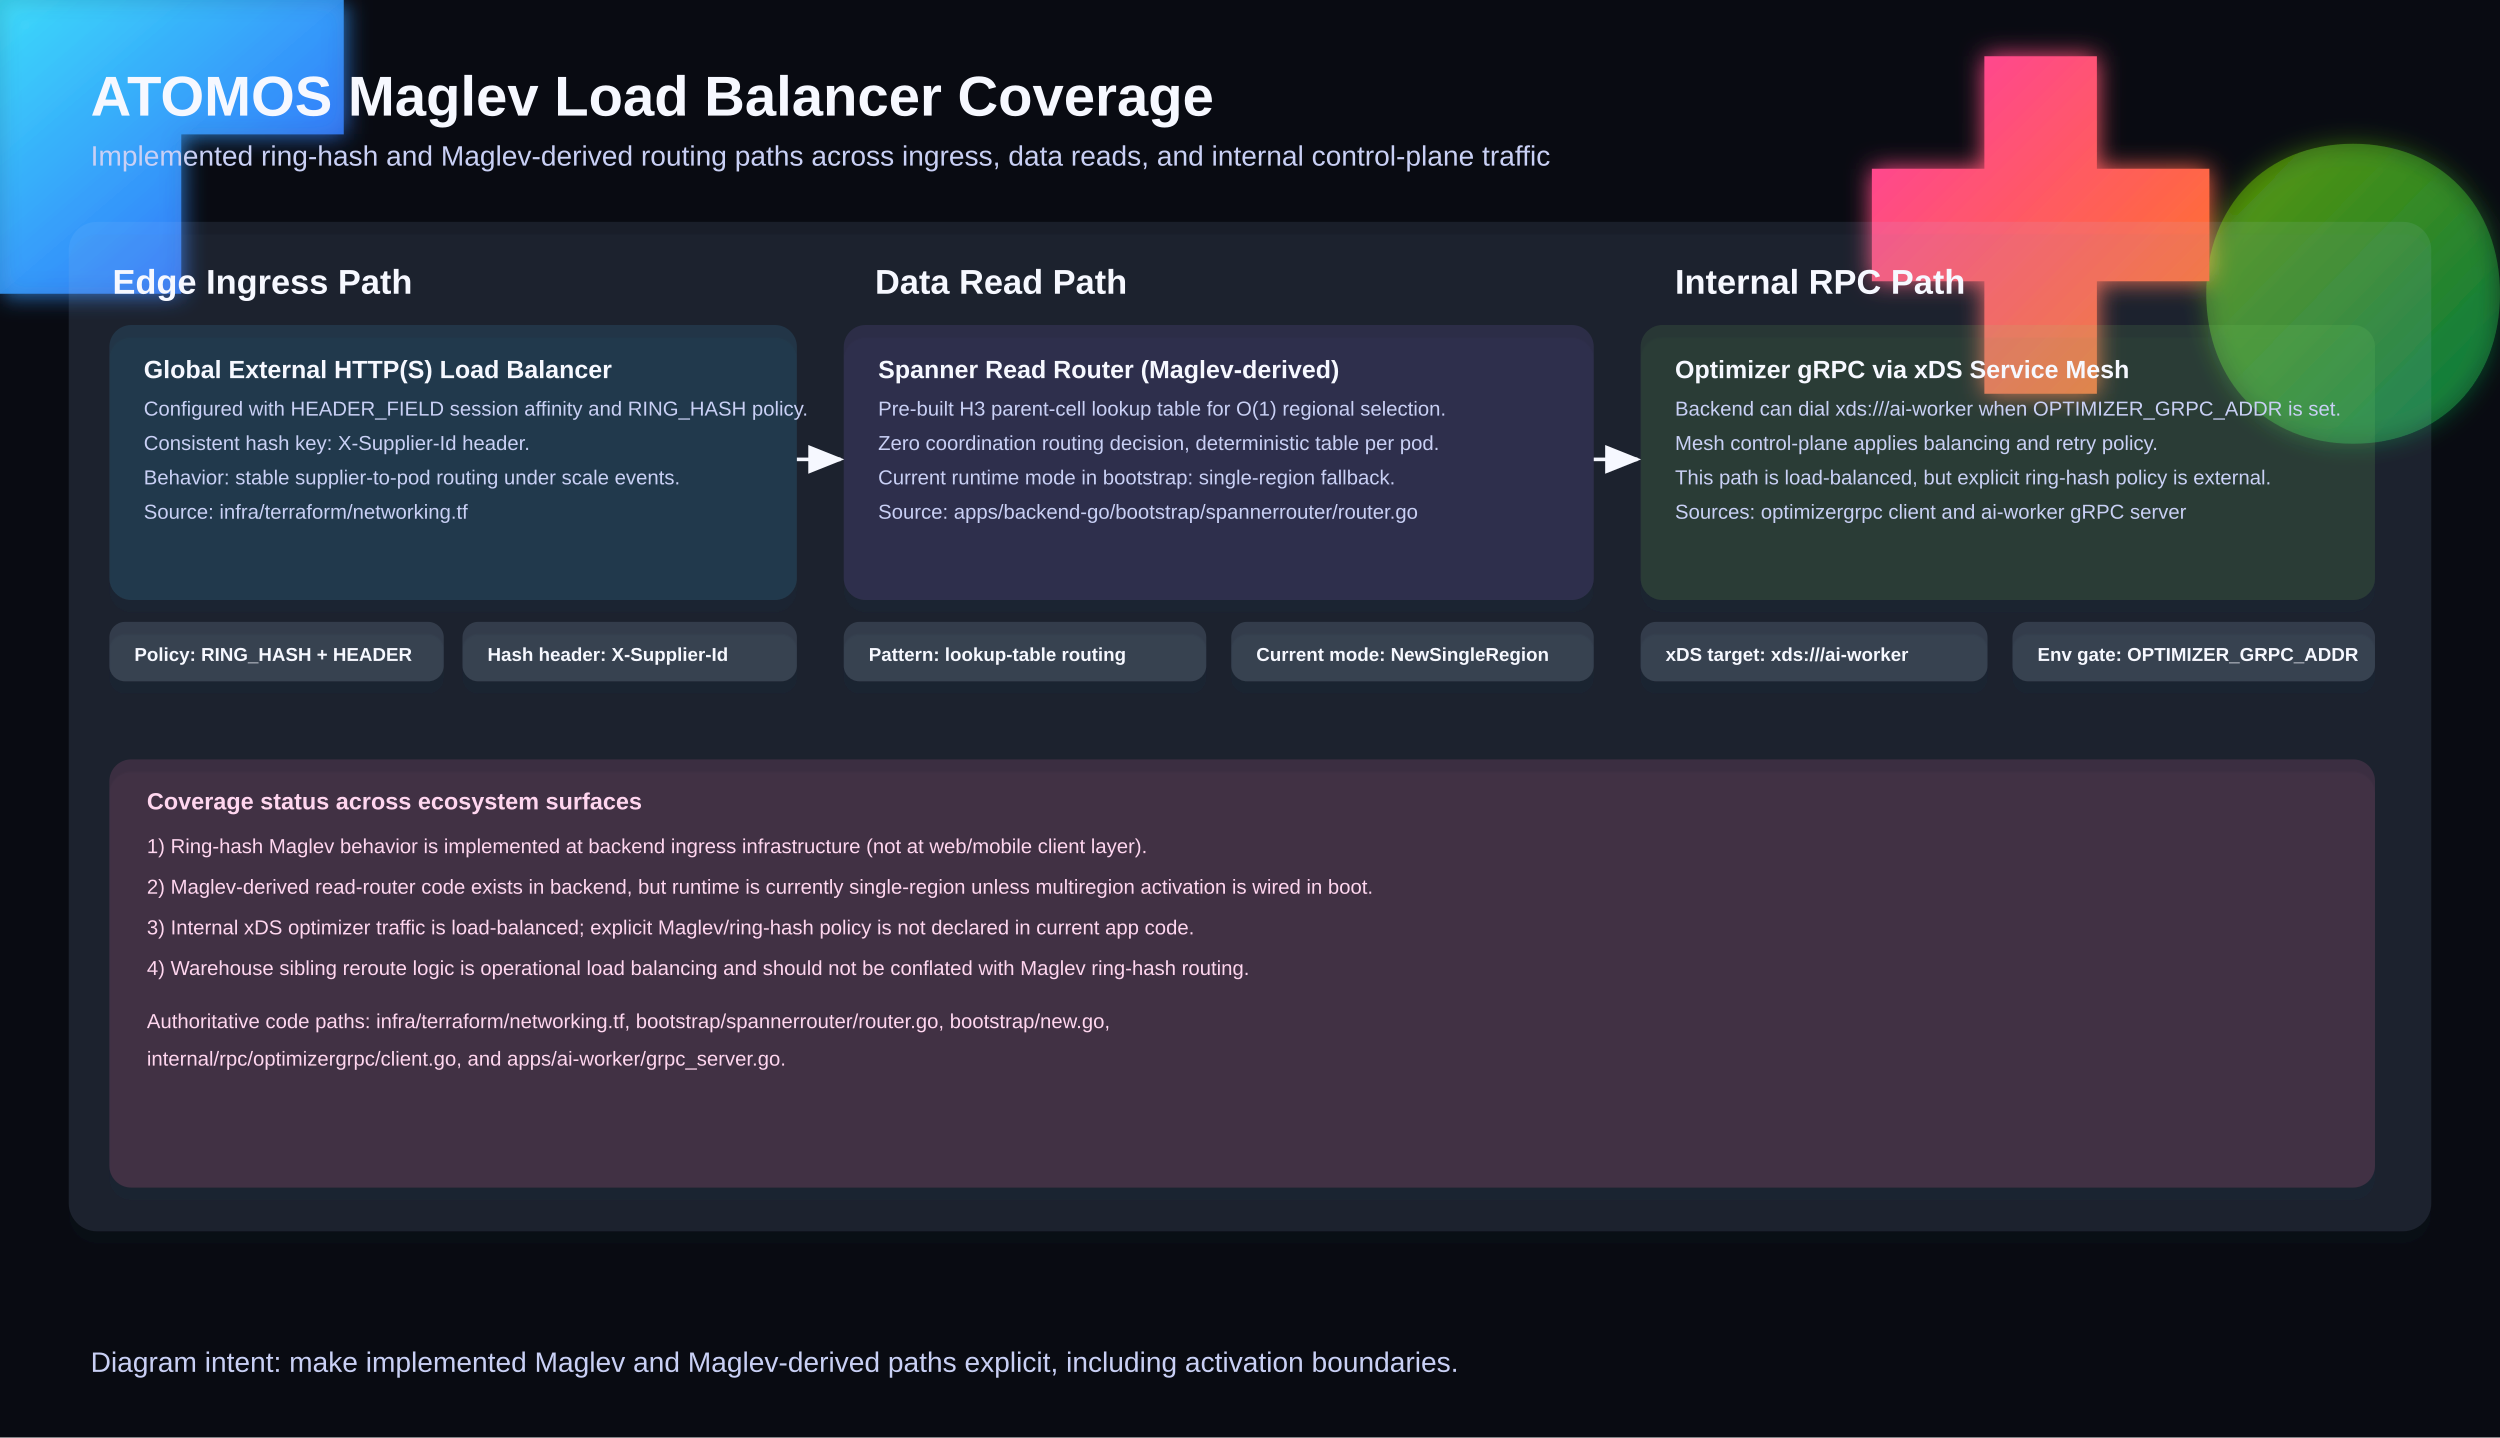
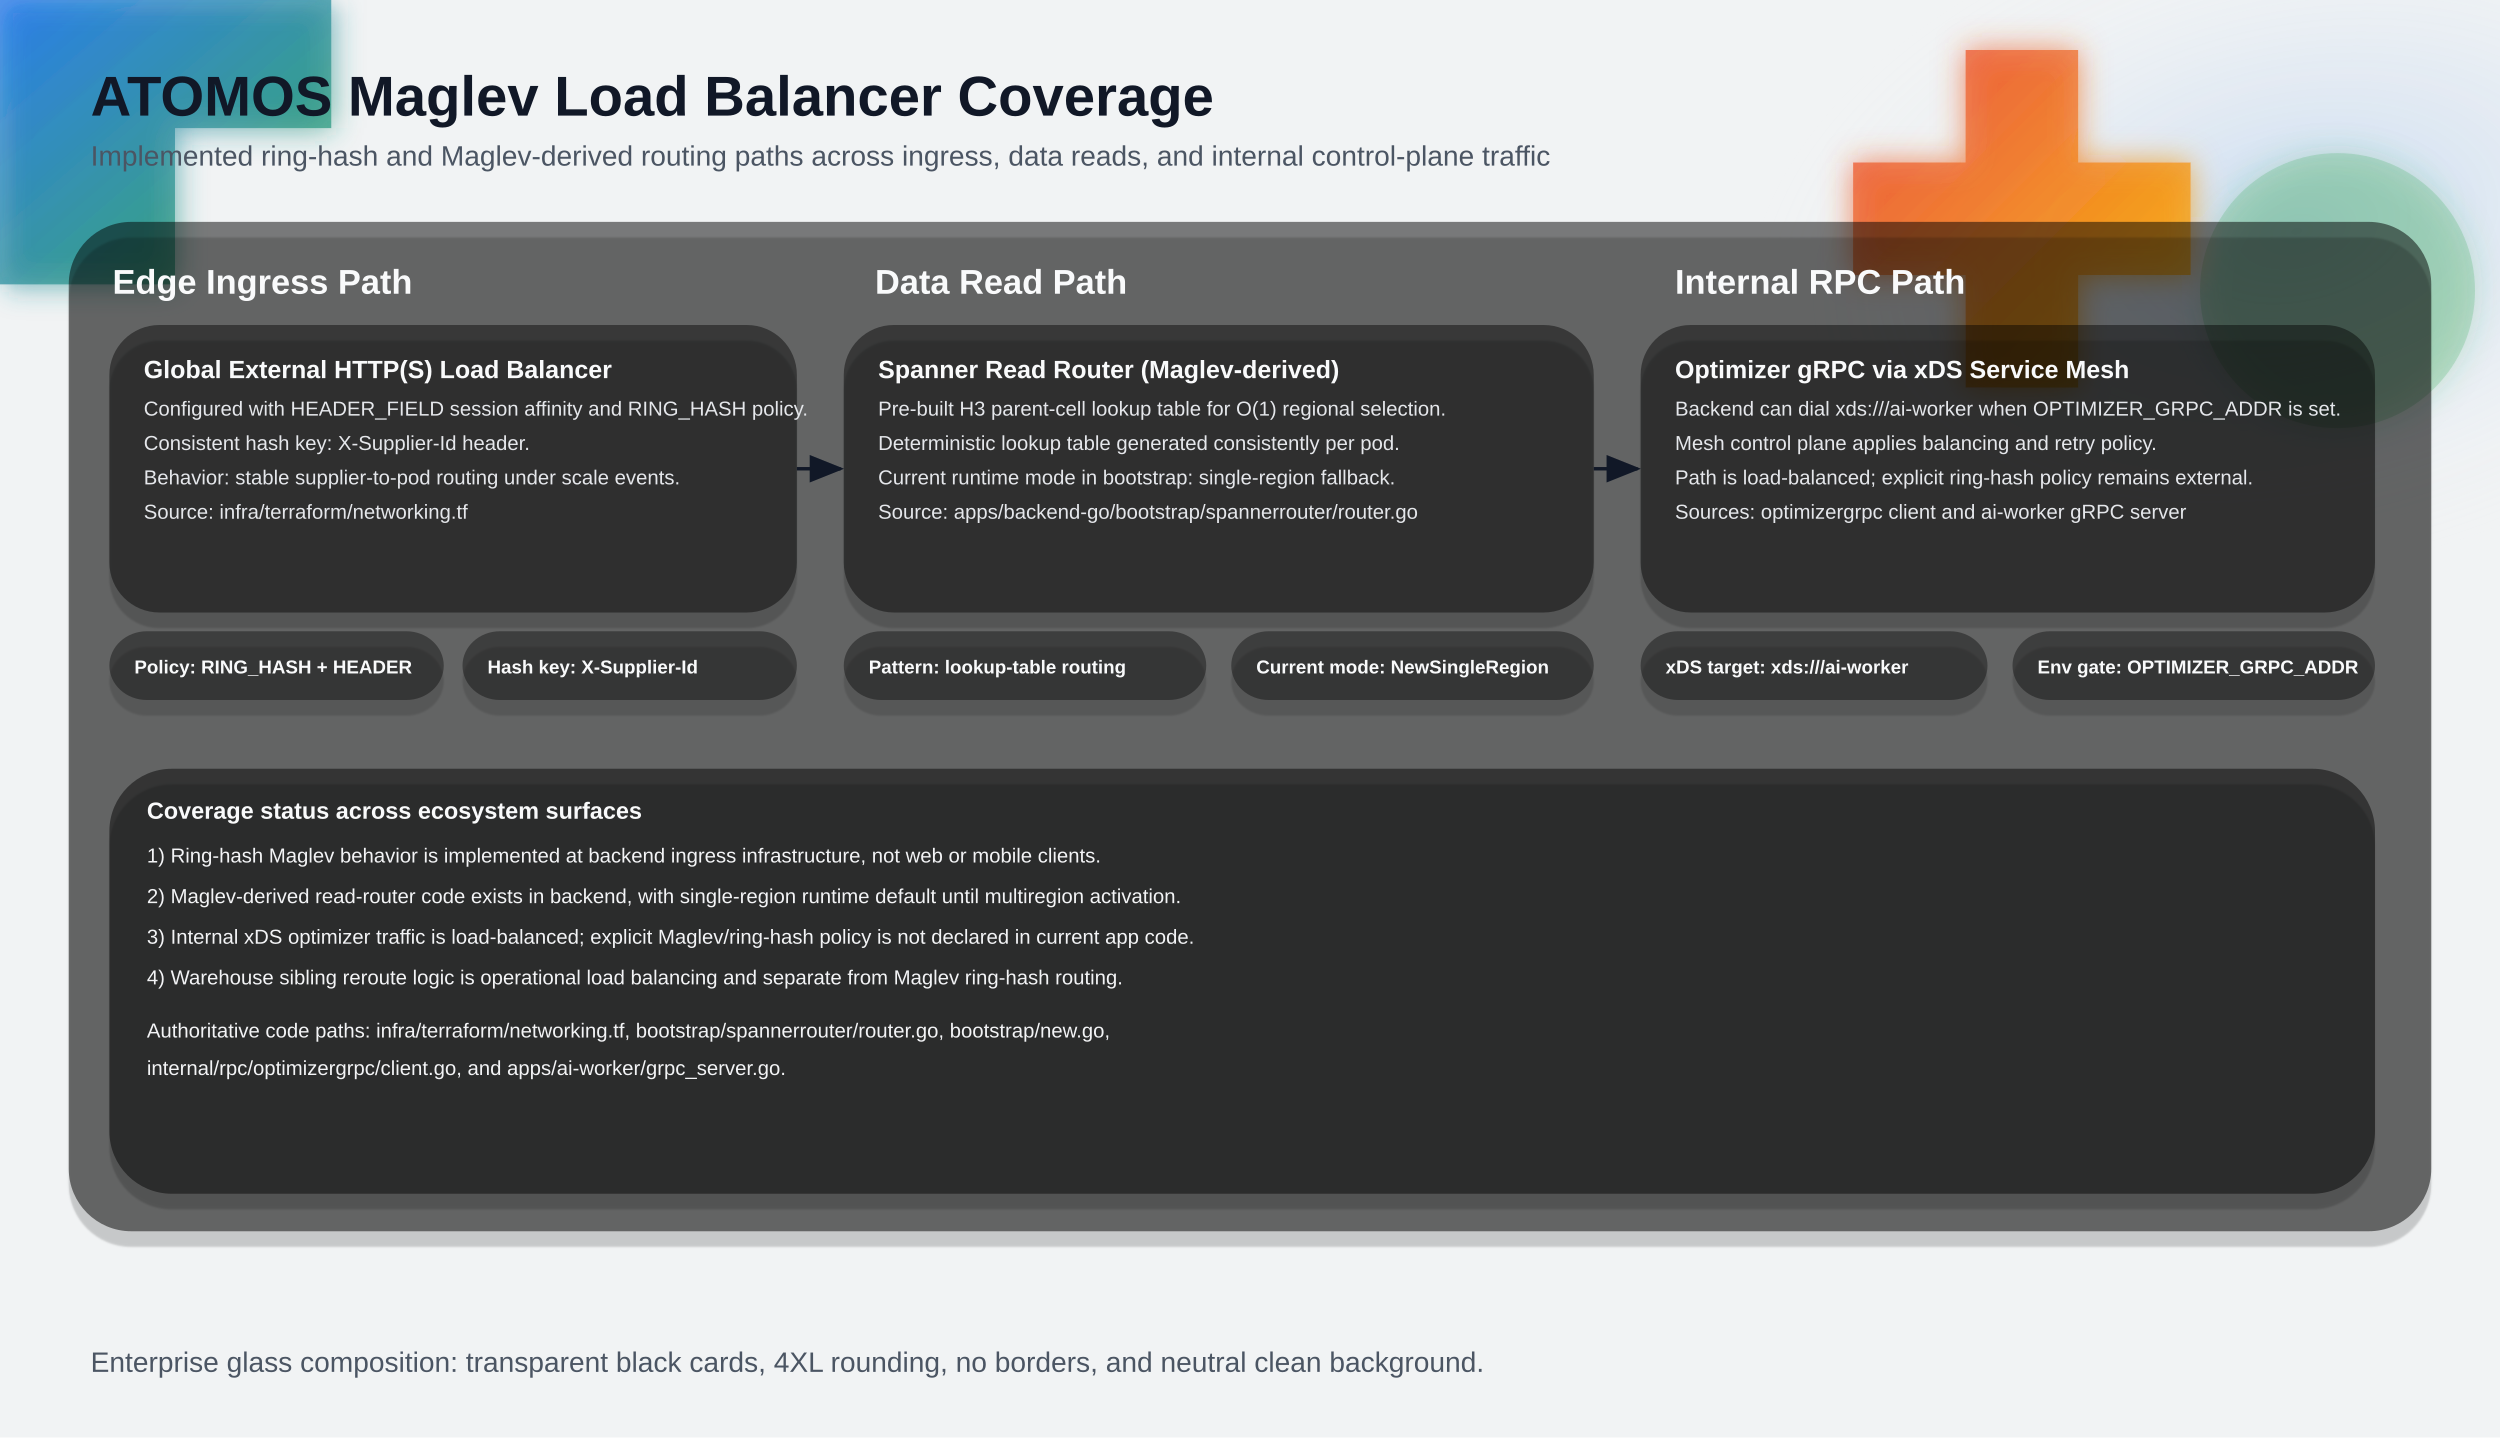
- <svg xmlns="http://www.w3.org/2000/svg" width="1600" height="920" viewBox="0 0 1600 920" role="img" aria-label="Maglev load balancer coverage in omni keynote style">
+ <svg xmlns="http://www.w3.org/2000/svg" width="2200" height="1265" viewBox="0 0 1600 920" role="img" aria-label="Maglev load balancer coverage clean glass style">
  <defs>
-     <linearGradient id="mPink" x1="0" y1="0" x2="1" y2="1">
-       <stop offset="0%" stop-color="#ff3ea5" />
-       <stop offset="100%" stop-color="#ff7a18" />
+     <linearGradient id="accentBlue" x1="0" y1="0" x2="1" y2="1">
+       <stop offset="0%" stop-color="#1a73e8" />
+       <stop offset="100%" stop-color="#34a853" />
    </linearGradient>
-     <linearGradient id="mBlue" x1="0" y1="0" x2="1" y2="1">
-       <stop offset="0%" stop-color="#40e0ff" />
-       <stop offset="100%" stop-color="#2f5bff" />
+     <linearGradient id="accentWarm" x1="0" y1="0" x2="1" y2="1">
+       <stop offset="0%" stop-color="#ea4335" />
+       <stop offset="100%" stop-color="#fbbc05" />
    </linearGradient>
-     <linearGradient id="mGreen" x1="0" y1="0" x2="1" y2="1">
-       <stop offset="0%" stop-color="#9cff00" />
-       <stop offset="100%" stop-color="#00c96b" />
-     </linearGradient>
-     <filter id="mg" x="-30%" y="-30%" width="160%" height="160%">
-       <feGaussianBlur stdDeviation="8" result="b" />
+     <radialGradient id="mist" cx="0" cy="0" r="1" gradientTransform="translate(1470 150) rotate(-12) scale(360 220)" gradientUnits="userSpaceOnUse">
+       <stop offset="0%" stop-color="#1a73e8" stop-opacity="0.2" />
+       <stop offset="100%" stop-color="#f1f3f4" stop-opacity="0" />
+     </radialGradient>
+     <filter id="softShape" x="-20%" y="-20%" width="140%" height="140%">
+       <feGaussianBlur stdDeviation="10" result="blur" />
      <feMerge>
-         <feMergeNode in="b" />
+         <feMergeNode in="blur" />
        <feMergeNode in="SourceGraphic" />
      </feMerge>
    </filter>
-     <filter id="glassCard" x="-20%" y="-20%" width="140%" height="160%">
-       <feGaussianBlur in="SourceAlpha" stdDeviation="0.6" result="edgeBlur" />
-       <feOffset in="edgeBlur" dx="0" dy="8" result="offsetBlur" />
-       <feColorMatrix in="offsetBlur" type="matrix" values="0 0 0 0 0.03 0 0 0 0 0.05 0 0 0 0 0.12 0 0 0 0.42 0" result="shadow" />
+     <filter id="glassShadow" x="-20%" y="-20%" width="140%" height="160%">
+       <feGaussianBlur in="SourceAlpha" stdDeviation="0.8" result="edgeBlur" />
+       <feOffset in="edgeBlur" dx="0" dy="10" result="offsetBlur" />
+       <feColorMatrix in="offsetBlur" type="matrix" values="0 0 0 0 0 0 0 0 0 0 0 0 0 0 0 0 0 0 0.35 0" result="shadow" />
      <feMerge>
        <feMergeNode in="shadow" />
        <feMergeNode in="SourceGraphic" />
      </feMerge>
    </filter>
    <marker id="arrow" markerWidth="10" markerHeight="8" refX="9" refY="4" orient="auto" markerUnits="strokeWidth">
-       <path d="M0,0 L10,4 L0,8 Z" fill="#f6f8ff" />
+       <path d="M0,0 L10,4 L0,8 Z" fill="#111827" />
    </marker>
    <style>
-       .bg { fill: #090b12; }
-       .panel { fill: rgba(176, 202, 255, 0.10); stroke: none; filter: url(#glassCard); }
-       .title { font: 700 36px Arial, sans-serif; fill: #f6f8ff; }
-       .subtitle { font: 500 18px Arial, sans-serif; fill: #c9d0f5; }
-       .laneTitle { font: 700 22px Arial, sans-serif; fill: #f6f8ff; }
-       .boxA { fill: rgba(78, 198, 255, 0.12); stroke: none; filter: url(#glassCard); }
-       .boxB { fill: rgba(161, 129, 255, 0.12); stroke: none; filter: url(#glassCard); }
-       .boxC { fill: rgba(137, 233, 116, 0.11); stroke: none; filter: url(#glassCard); }
-       .boxTitle { font: 700 16px Arial, sans-serif; fill: #f6f8ff; }
-       .boxText { font: 500 13px Arial, sans-serif; fill: #c9d0f5; }
-       .arrowLine { stroke: #f6f8ff; stroke-width: 2.3; fill: none; marker-end: url(#arrow); }
-       .chip { fill: rgba(198, 221, 255, 0.14); stroke: none; filter: url(#glassCard); }
-       .chipText { font: 600 12px Arial, sans-serif; fill: #f6f8ff; }
-       .warn { fill: rgba(255, 126, 183, 0.14); stroke: none; filter: url(#glassCard); }
-       .warnTitle { font: 700 15px Arial, sans-serif; fill: #ffd6ef; }
-       .warnText { font: 500 13px Arial, sans-serif; fill: #ffd6ef; }
+       .bg { fill: #f1f3f4; }
+       .panel { fill: rgba(0, 0, 0, 0.5); stroke: none; filter: url(#glassShadow); }
+       .title { font: 700 36px Arial, sans-serif; fill: #111827; }
+       .subtitle { font: 500 18px Arial, sans-serif; fill: #4b5563; }
+       .laneTitle { font: 700 22px Arial, sans-serif; fill: #f9fafb; }
+       .box { fill: rgba(0, 0, 0, 0.44); stroke: none; filter: url(#glassShadow); }
+       .boxTitle { font: 700 16px Arial, sans-serif; fill: #f9fafb; }
+       .boxText { font: 500 13px Arial, sans-serif; fill: #e5e7eb; }
+       .arrowLine { stroke: #111827; stroke-width: 2.2; fill: none; marker-end: url(#arrow); }
+       .chip { fill: rgba(0, 0, 0, 0.38); stroke: none; filter: url(#glassShadow); }
+       .chipText { font: 600 12px Arial, sans-serif; fill: #f9fafb; }
+       .callout { fill: rgba(0, 0, 0, 0.48); stroke: none; filter: url(#glassShadow); }
+       .calloutTitle { font: 700 15px Arial, sans-serif; fill: #f9fafb; }
+       .calloutText { font: 500 13px Arial, sans-serif; fill: #f3f4f6; }
    </style>
  </defs>
  <rect class="bg" x="0" y="0" width="1600" height="920" />
-   <g filter="url(#mg)">
-     <path d="M0,0 L220,0 220,86 116,86 116,188 0,188 Z" fill="url(#mBlue)" opacity="0.86" />
-     <path d="M1506,92 C1562,92 1600,132 1600,188 C1600,244 1562,284 1506,284 C1450,284 1412,244 1412,188 C1412,132 1450,92 1506,92 Z" fill="url(#mGreen)" opacity="0.35" />
-     <path d="M1270,36 l72,0 0,72 72,0 0,72 -72,0 0,72 -72,0 0,-72 -72,0 0,-72 72,0 z" fill="url(#mPink)" />
+   <rect x="0" y="0" width="1600" height="920" fill="url(#mist)" />
+   <g filter="url(#softShape)">
+     <path d="M0,0 L212,0 212,82 112,82 112,182 0,182 Z" fill="url(#accentBlue)" opacity="0.72" />
+     <path d="M1258,32 l72,0 0,72 72,0 0,72 -72,0 0,72 -72,0 0,-72 -72,0 0,-72 72,0 z" fill="url(#accentWarm)" opacity="0.72" />
+     <circle cx="1496" cy="186" r="88" fill="#34a853" opacity="0.22" />
  </g>
  <text class="title" x="58" y="74">ATOMOS Maglev Load Balancer Coverage</text>
  <text class="subtitle" x="58" y="106">Implemented ring-hash and Maglev-derived routing paths across ingress, data reads, and internal control-plane traffic</text>
-   <rect class="panel" x="44" y="142" width="1512" height="646" rx="18" />
+   <rect class="panel" x="44" y="142" width="1512" height="646" rx="40" />
  <text class="laneTitle" x="72" y="188">Edge Ingress Path</text>
-   <rect class="boxA" x="70" y="208" width="440" height="176" rx="14" />
+   <rect class="box" x="70" y="208" width="440" height="184" rx="32" />
  <text class="boxTitle" x="92" y="242">Global External HTTP(S) Load Balancer</text>
  <text class="boxText" x="92" y="266">Configured with HEADER_FIELD session affinity and RING_HASH policy.</text>
  <text class="boxText" x="92" y="288">Consistent hash key: X-Supplier-Id header.</text>
  <text class="boxText" x="92" y="310">Behavior: stable supplier-to-pod routing under scale events.</text>
  <text class="boxText" x="92" y="332">Source: infra/terraform/networking.tf</text>
-   <rect class="chip" x="70" y="398" width="214" height="38" rx="10" />
-   <text class="chipText" x="86" y="423">Policy: RING_HASH + HEADER</text>
-   <rect class="chip" x="296" y="398" width="214" height="38" rx="10" />
-   <text class="chipText" x="312" y="423">Hash header: X-Supplier-Id</text>
+   <rect class="chip" x="70" y="404" width="214" height="44" rx="24" />
+   <text class="chipText" x="86" y="431">Policy: RING_HASH + HEADER</text>
+   <rect class="chip" x="296" y="404" width="214" height="44" rx="24" />
+   <text class="chipText" x="312" y="431">Hash key: X-Supplier-Id</text>
  <text class="laneTitle" x="560" y="188">Data Read Path</text>
-   <rect class="boxB" x="540" y="208" width="480" height="176" rx="14" />
+   <rect class="box" x="540" y="208" width="480" height="184" rx="32" />
  <text class="boxTitle" x="562" y="242">Spanner Read Router (Maglev-derived)</text>
  <text class="boxText" x="562" y="266">Pre-built H3 parent-cell lookup table for O(1) regional selection.</text>
-   <text class="boxText" x="562" y="288">Zero coordination routing decision, deterministic table per pod.</text>
+   <text class="boxText" x="562" y="288">Deterministic lookup table generated consistently per pod.</text>
  <text class="boxText" x="562" y="310">Current runtime mode in bootstrap: single-region fallback.</text>
  <text class="boxText" x="562" y="332">Source: apps/backend-go/bootstrap/spannerrouter/router.go</text>
-   <rect class="chip" x="540" y="398" width="232" height="38" rx="10" />
-   <text class="chipText" x="556" y="423">Pattern: lookup-table routing</text>
-   <rect class="chip" x="788" y="398" width="232" height="38" rx="10" />
-   <text class="chipText" x="804" y="423">Current mode: NewSingleRegion</text>
+   <rect class="chip" x="540" y="404" width="232" height="44" rx="24" />
+   <text class="chipText" x="556" y="431">Pattern: lookup-table routing</text>
+   <rect class="chip" x="788" y="404" width="232" height="44" rx="24" />
+   <text class="chipText" x="804" y="431">Current mode: NewSingleRegion</text>
  <text class="laneTitle" x="1072" y="188">Internal RPC Path</text>
-   <rect class="boxC" x="1050" y="208" width="470" height="176" rx="14" />
+   <rect class="box" x="1050" y="208" width="470" height="184" rx="32" />
  <text class="boxTitle" x="1072" y="242">Optimizer gRPC via xDS Service Mesh</text>
  <text class="boxText" x="1072" y="266">Backend can dial xds:///ai-worker when OPTIMIZER_GRPC_ADDR is set.</text>
-   <text class="boxText" x="1072" y="288">Mesh control-plane applies balancing and retry policy.</text>
-   <text class="boxText" x="1072" y="310">This path is load-balanced, but explicit ring-hash policy is external.</text>
+   <text class="boxText" x="1072" y="288">Mesh control plane applies balancing and retry policy.</text>
+   <text class="boxText" x="1072" y="310">Path is load-balanced; explicit ring-hash policy remains external.</text>
  <text class="boxText" x="1072" y="332">Sources: optimizergrpc client and ai-worker gRPC server</text>
-   <rect class="chip" x="1050" y="398" width="222" height="38" rx="10" />
-   <text class="chipText" x="1066" y="423">xDS target: xds:///ai-worker</text>
-   <rect class="chip" x="1288" y="398" width="232" height="38" rx="10" />
-   <text class="chipText" x="1304" y="423">Env gate: OPTIMIZER_GRPC_ADDR</text>
-   <path class="arrowLine" d="M510 294 L538 294" />
-   <path class="arrowLine" d="M1020 294 L1048 294" />
-   <rect class="warn" x="70" y="486" width="1450" height="274" rx="14" />
-   <text class="warnTitle" x="94" y="518">Coverage status across ecosystem surfaces</text>
-   <text class="warnText" x="94" y="546">1) Ring-hash Maglev behavior is implemented at backend ingress infrastructure (not at web/mobile client layer).</text>
-   <text class="warnText" x="94" y="572">2) Maglev-derived read-router code exists in backend, but runtime is currently single-region unless multiregion activation is wired in boot.</text>
-   <text class="warnText" x="94" y="598">3) Internal xDS optimizer traffic is load-balanced; explicit Maglev/ring-hash policy is not declared in current app code.</text>
-   <text class="warnText" x="94" y="624">4) Warehouse sibling reroute logic is operational load balancing and should not be conflated with Maglev ring-hash routing.</text>
-   <text class="warnText" x="94" y="658">Authoritative code paths: infra/terraform/networking.tf, bootstrap/spannerrouter/router.go, bootstrap/new.go,</text>
-   <text class="warnText" x="94" y="682">internal/rpc/optimizergrpc/client.go, and apps/ai-worker/grpc_server.go.</text>
-   <text class="subtitle" x="58" y="878">Diagram intent: make implemented Maglev and Maglev-derived paths explicit, including activation boundaries.</text>
+   <rect class="chip" x="1050" y="404" width="222" height="44" rx="24" />
+   <text class="chipText" x="1066" y="431">xDS target: xds:///ai-worker</text>
+   <rect class="chip" x="1288" y="404" width="232" height="44" rx="24" />
+   <text class="chipText" x="1304" y="431">Env gate: OPTIMIZER_GRPC_ADDR</text>
+   <path class="arrowLine" d="M510 300 L538 300" />
+   <path class="arrowLine" d="M1020 300 L1048 300" />
+   <rect class="callout" x="70" y="492" width="1450" height="272" rx="40" />
+   <text class="calloutTitle" x="94" y="524">Coverage status across ecosystem surfaces</text>
+   <text class="calloutText" x="94" y="552">1) Ring-hash Maglev behavior is implemented at backend ingress infrastructure, not web or mobile clients.</text>
+   <text class="calloutText" x="94" y="578">2) Maglev-derived read-router code exists in backend, with single-region runtime default until multiregion activation.</text>
+   <text class="calloutText" x="94" y="604">3) Internal xDS optimizer traffic is load-balanced; explicit Maglev/ring-hash policy is not declared in current app code.</text>
+   <text class="calloutText" x="94" y="630">4) Warehouse sibling reroute logic is operational load balancing and separate from Maglev ring-hash routing.</text>
+   <text class="calloutText" x="94" y="664">Authoritative code paths: infra/terraform/networking.tf, bootstrap/spannerrouter/router.go, bootstrap/new.go,</text>
+   <text class="calloutText" x="94" y="688">internal/rpc/optimizergrpc/client.go, and apps/ai-worker/grpc_server.go.</text>
+   <text class="subtitle" x="58" y="878">Enterprise glass composition: transparent black cards, 4XL rounding, no borders, and neutral clean background.</text>
</svg>
